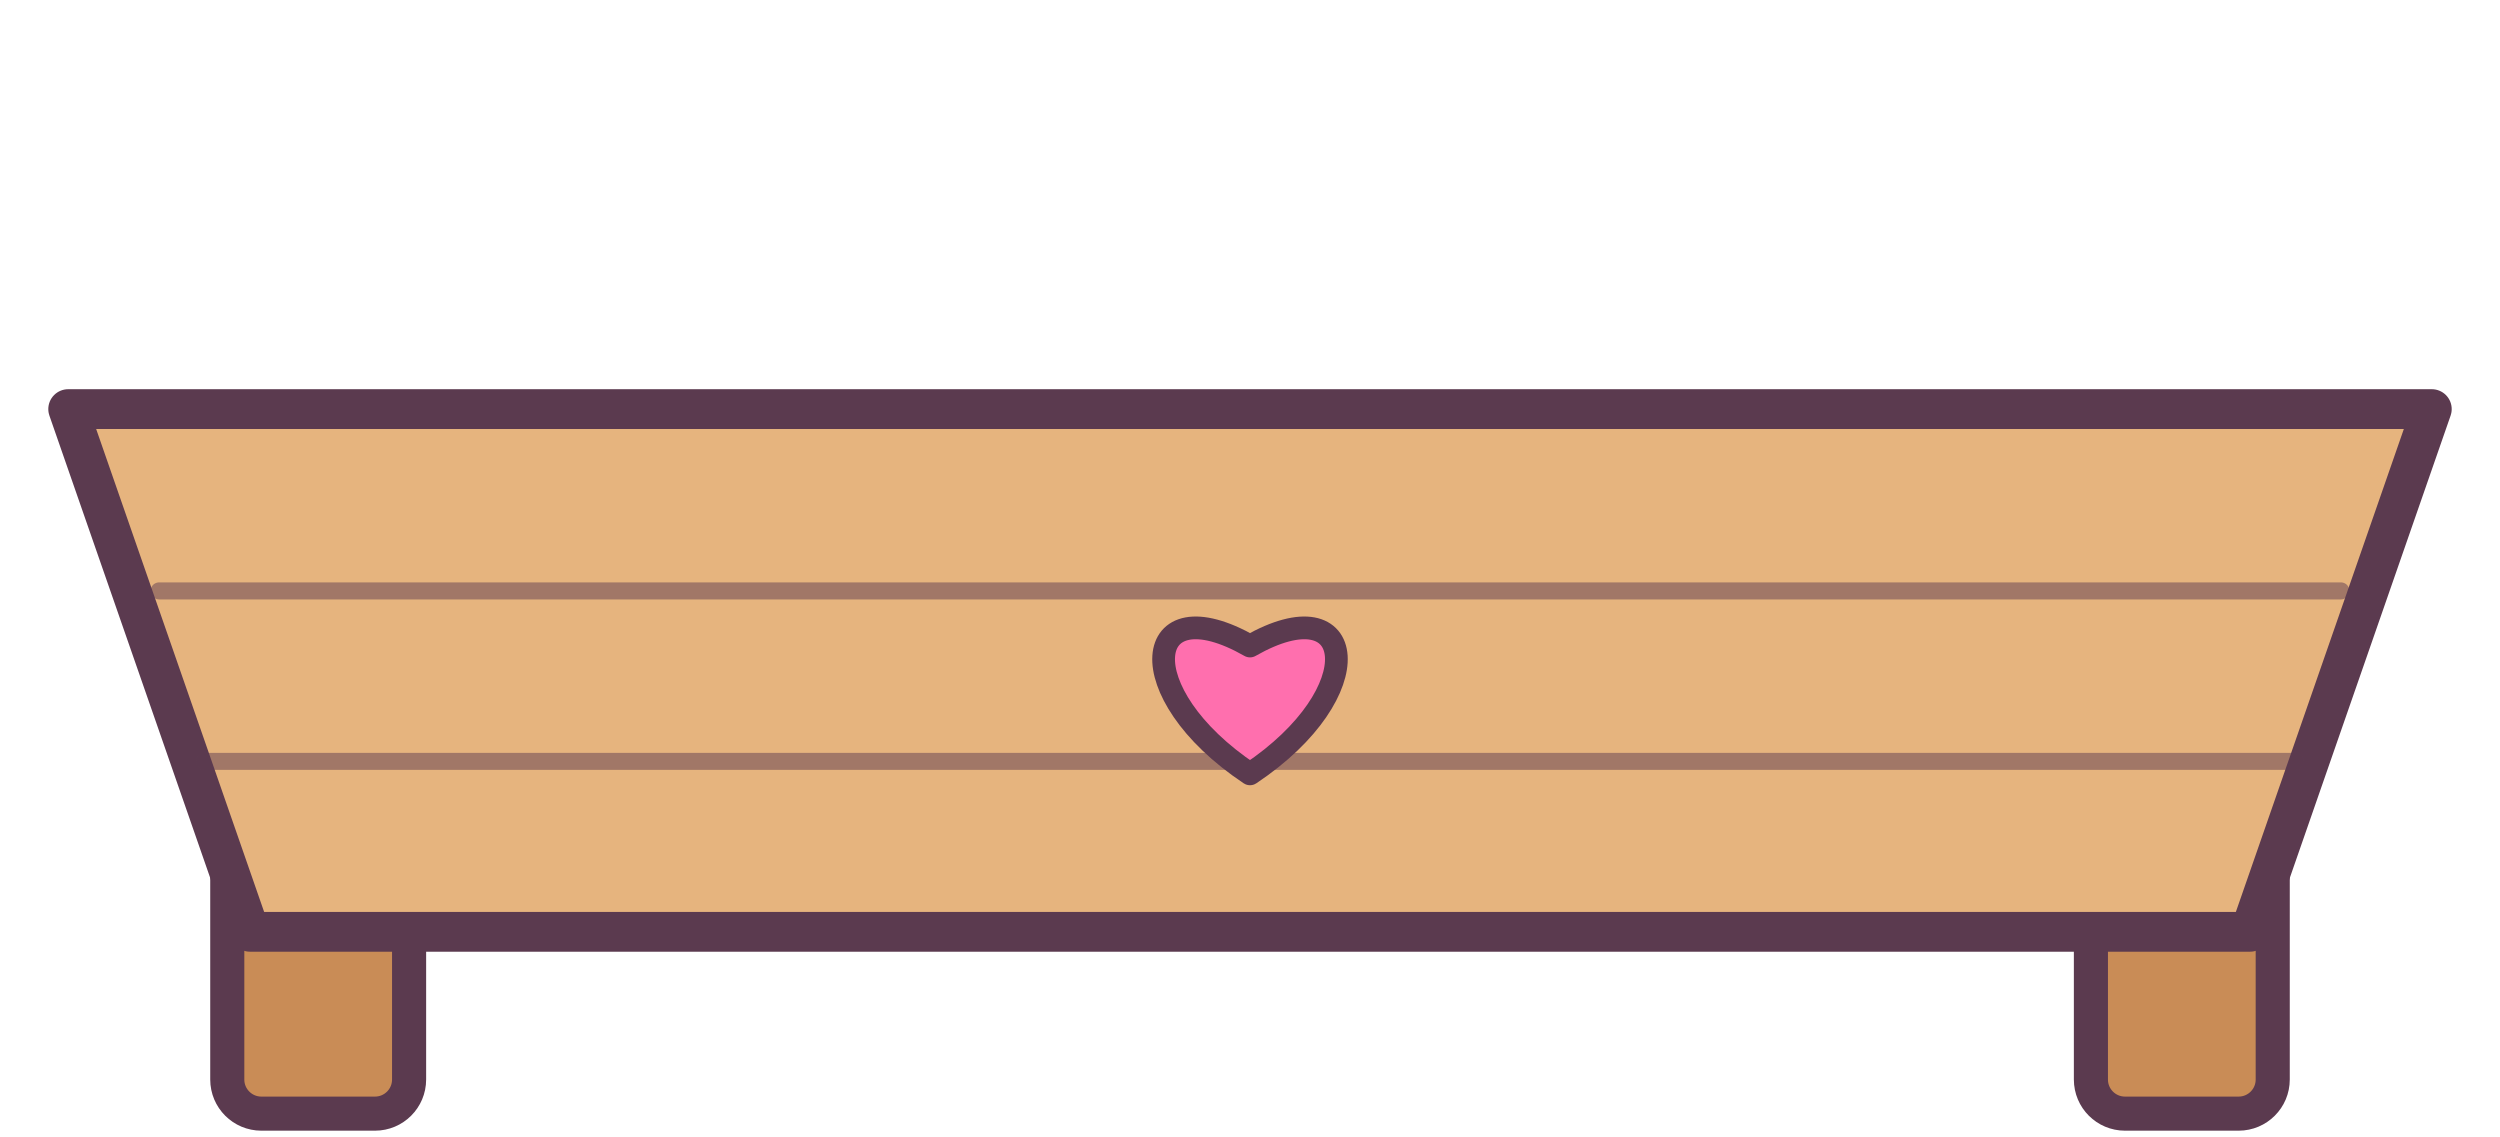
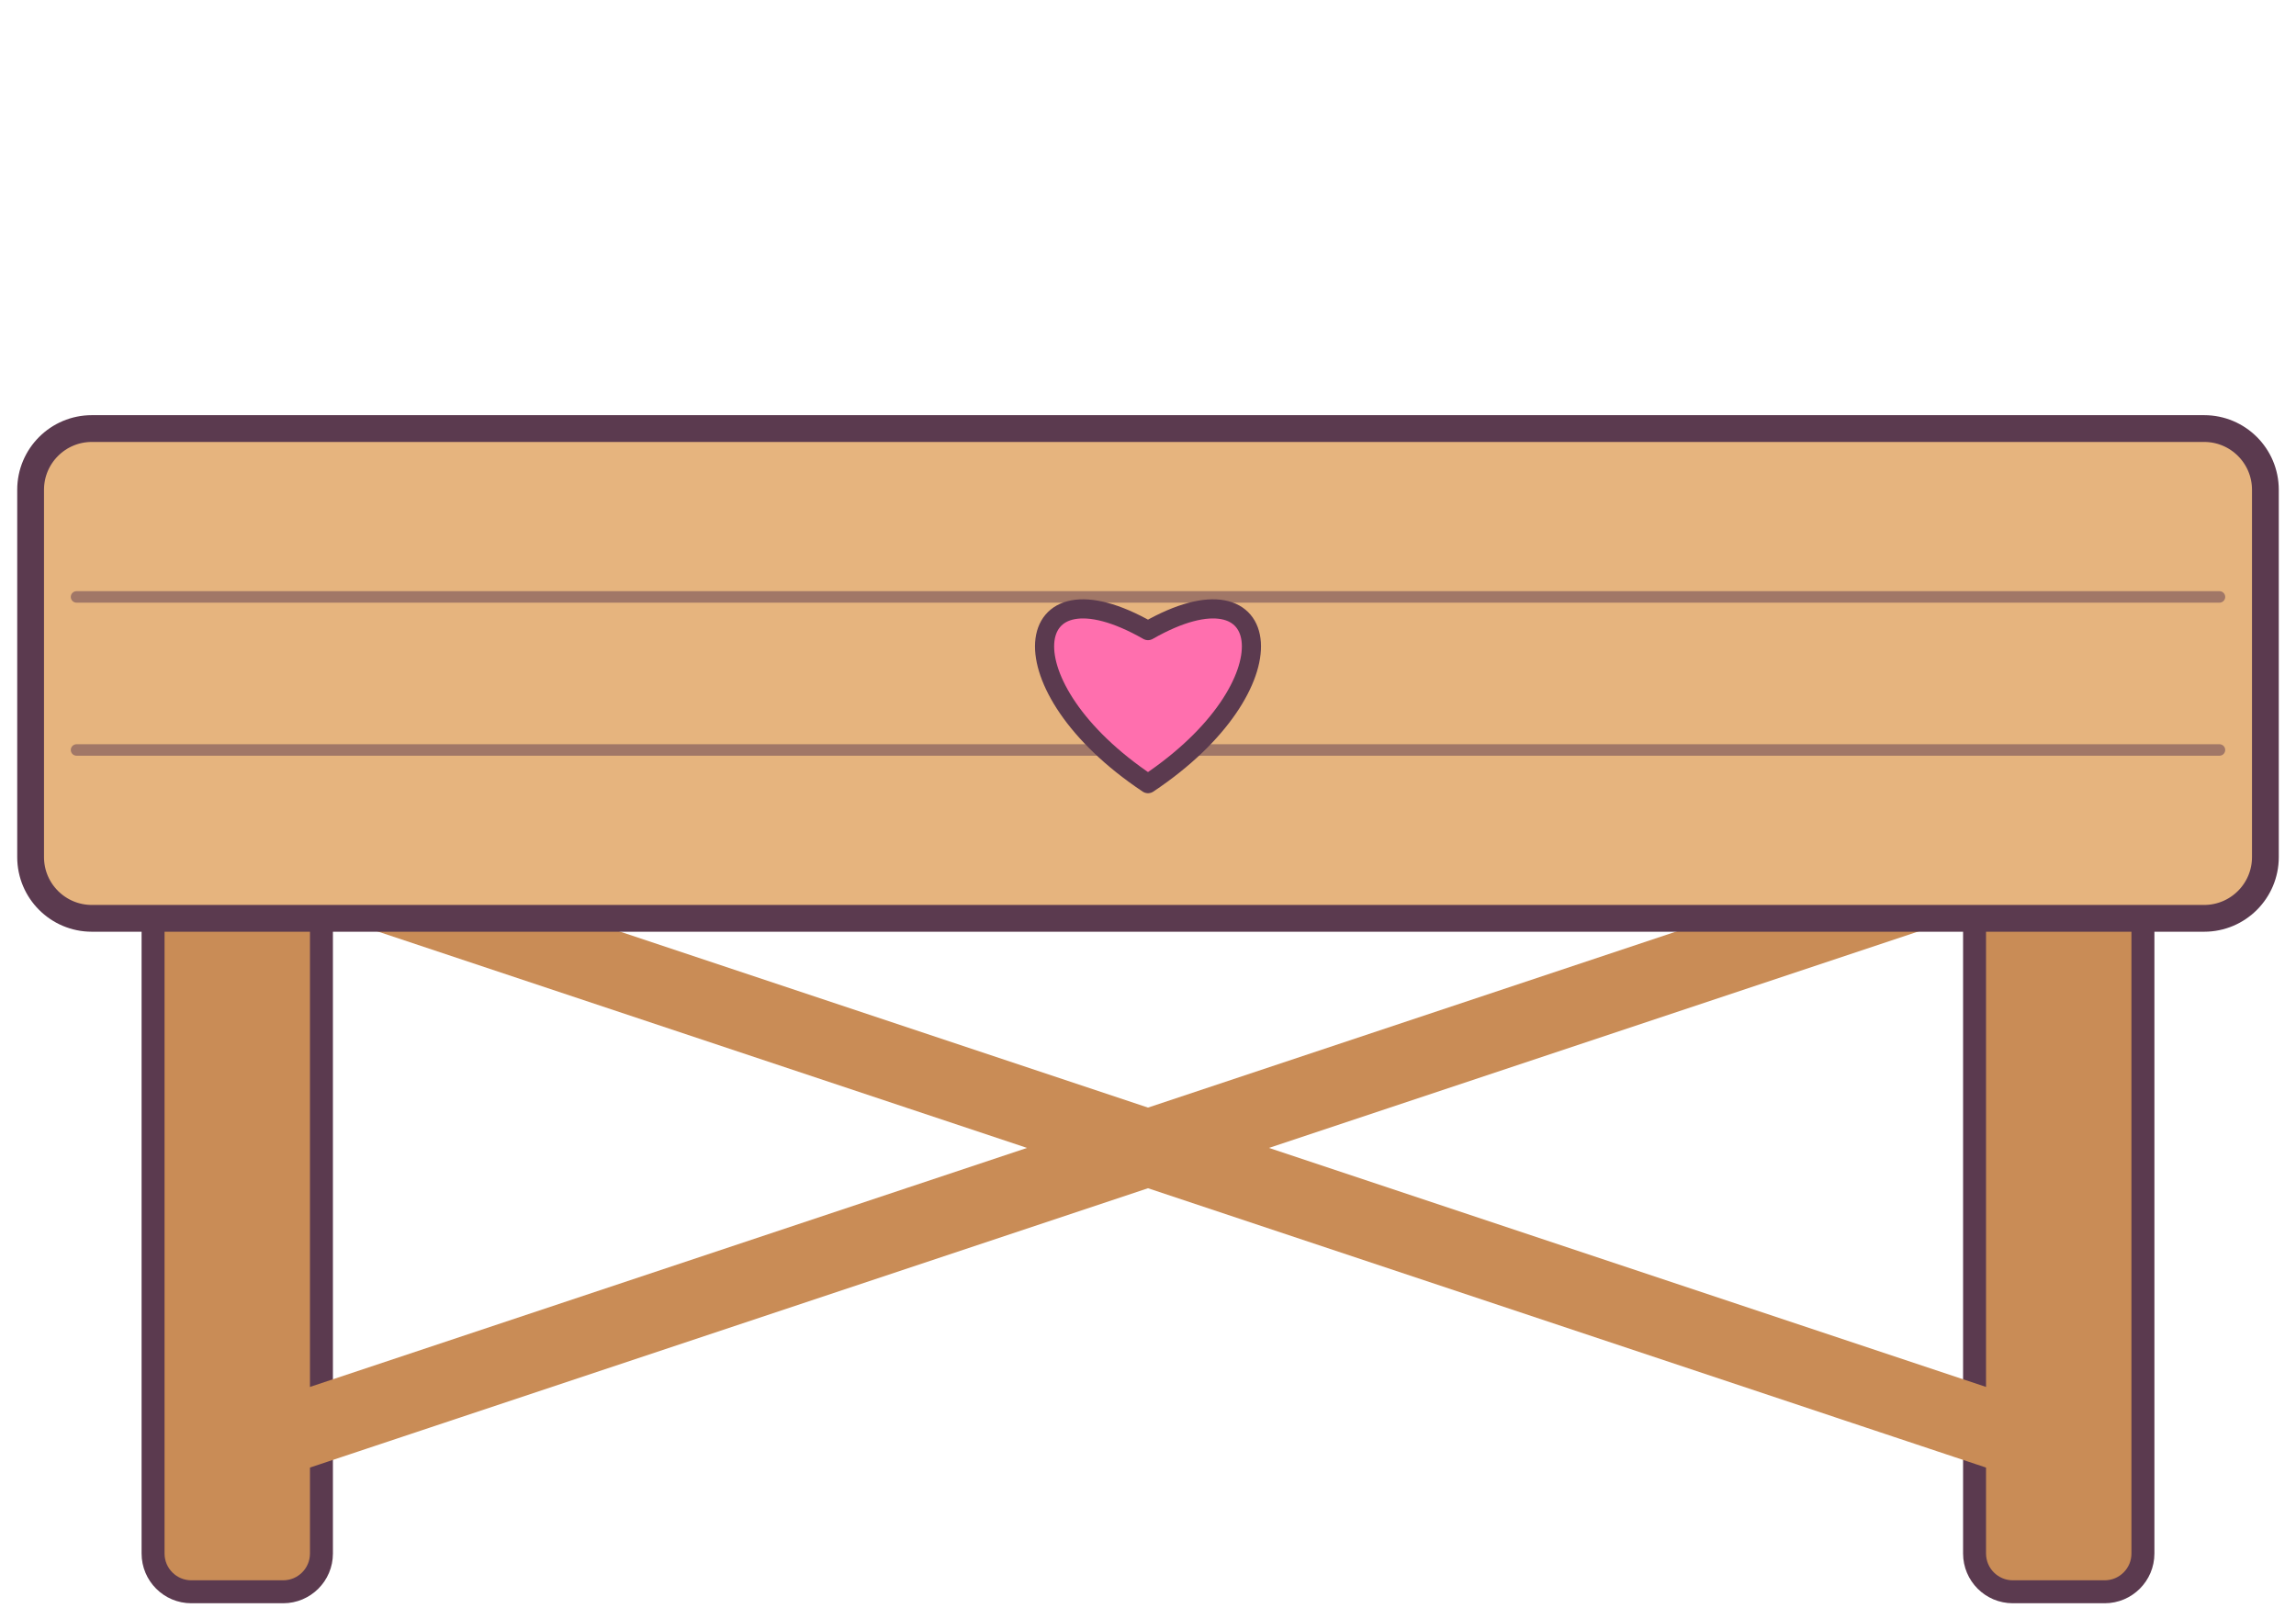
- <svg xmlns="http://www.w3.org/2000/svg" width="220" height="100" viewBox="0 0 220 100">
+ <svg xmlns="http://www.w3.org/2000/svg" width="300" height="210" viewBox="0 0 300 210">
  <defs />
  <g stroke="#5b3a4f" stroke-width="3" stroke-linejoin="round" stroke-linecap="round">
-     <rect x="20" y="70" width="16" height="28" rx="3" fill="#c98c56" />
-     <rect x="184" y="70" width="16" height="28" rx="3" fill="#c98c56" />
-     <path d="M6,36 L214,36 L198,82 L22,82 Z" fill="#e6b47e" stroke-width="3.5" />
-     <path d="M14,52 L206,52 M18,67 L202,67" fill="none" stroke-width="1.5" opacity="0.5" />
-     <path d="M110,68.1 C99.2,60.9 100.55,51.45 110,56.85 C119.45,51.45 120.8,60.9 110,68.1 Z" fill="#ff6fae" stroke-width="2" />
+     <rect x="20" y="90" width="22" height="118" rx="5" fill="#c98c56" />
+     <rect x="258" y="90" width="22" height="118" rx="5" fill="#c98c56" />
+     <path d="M30,190 L270,110 M30,110 L270,190" fill="none" stroke-width="10" stroke="#c98c56" />
+     <rect x="4" y="56" width="292" height="64" rx="8" fill="#e6b47e" stroke-width="3.5" />
+     <path d="M10,78 L290,78 M10,98 L290,98" fill="none" stroke-width="1.5" opacity="0.5" />
+     <path d="M150,102.4 C130.8,89.6 133.2,72.8 150,82.4 C166.8,72.8 169.2,89.6 150,102.4 Z" fill="#ff6fae" stroke-width="2.5" />
  </g>
</svg>
